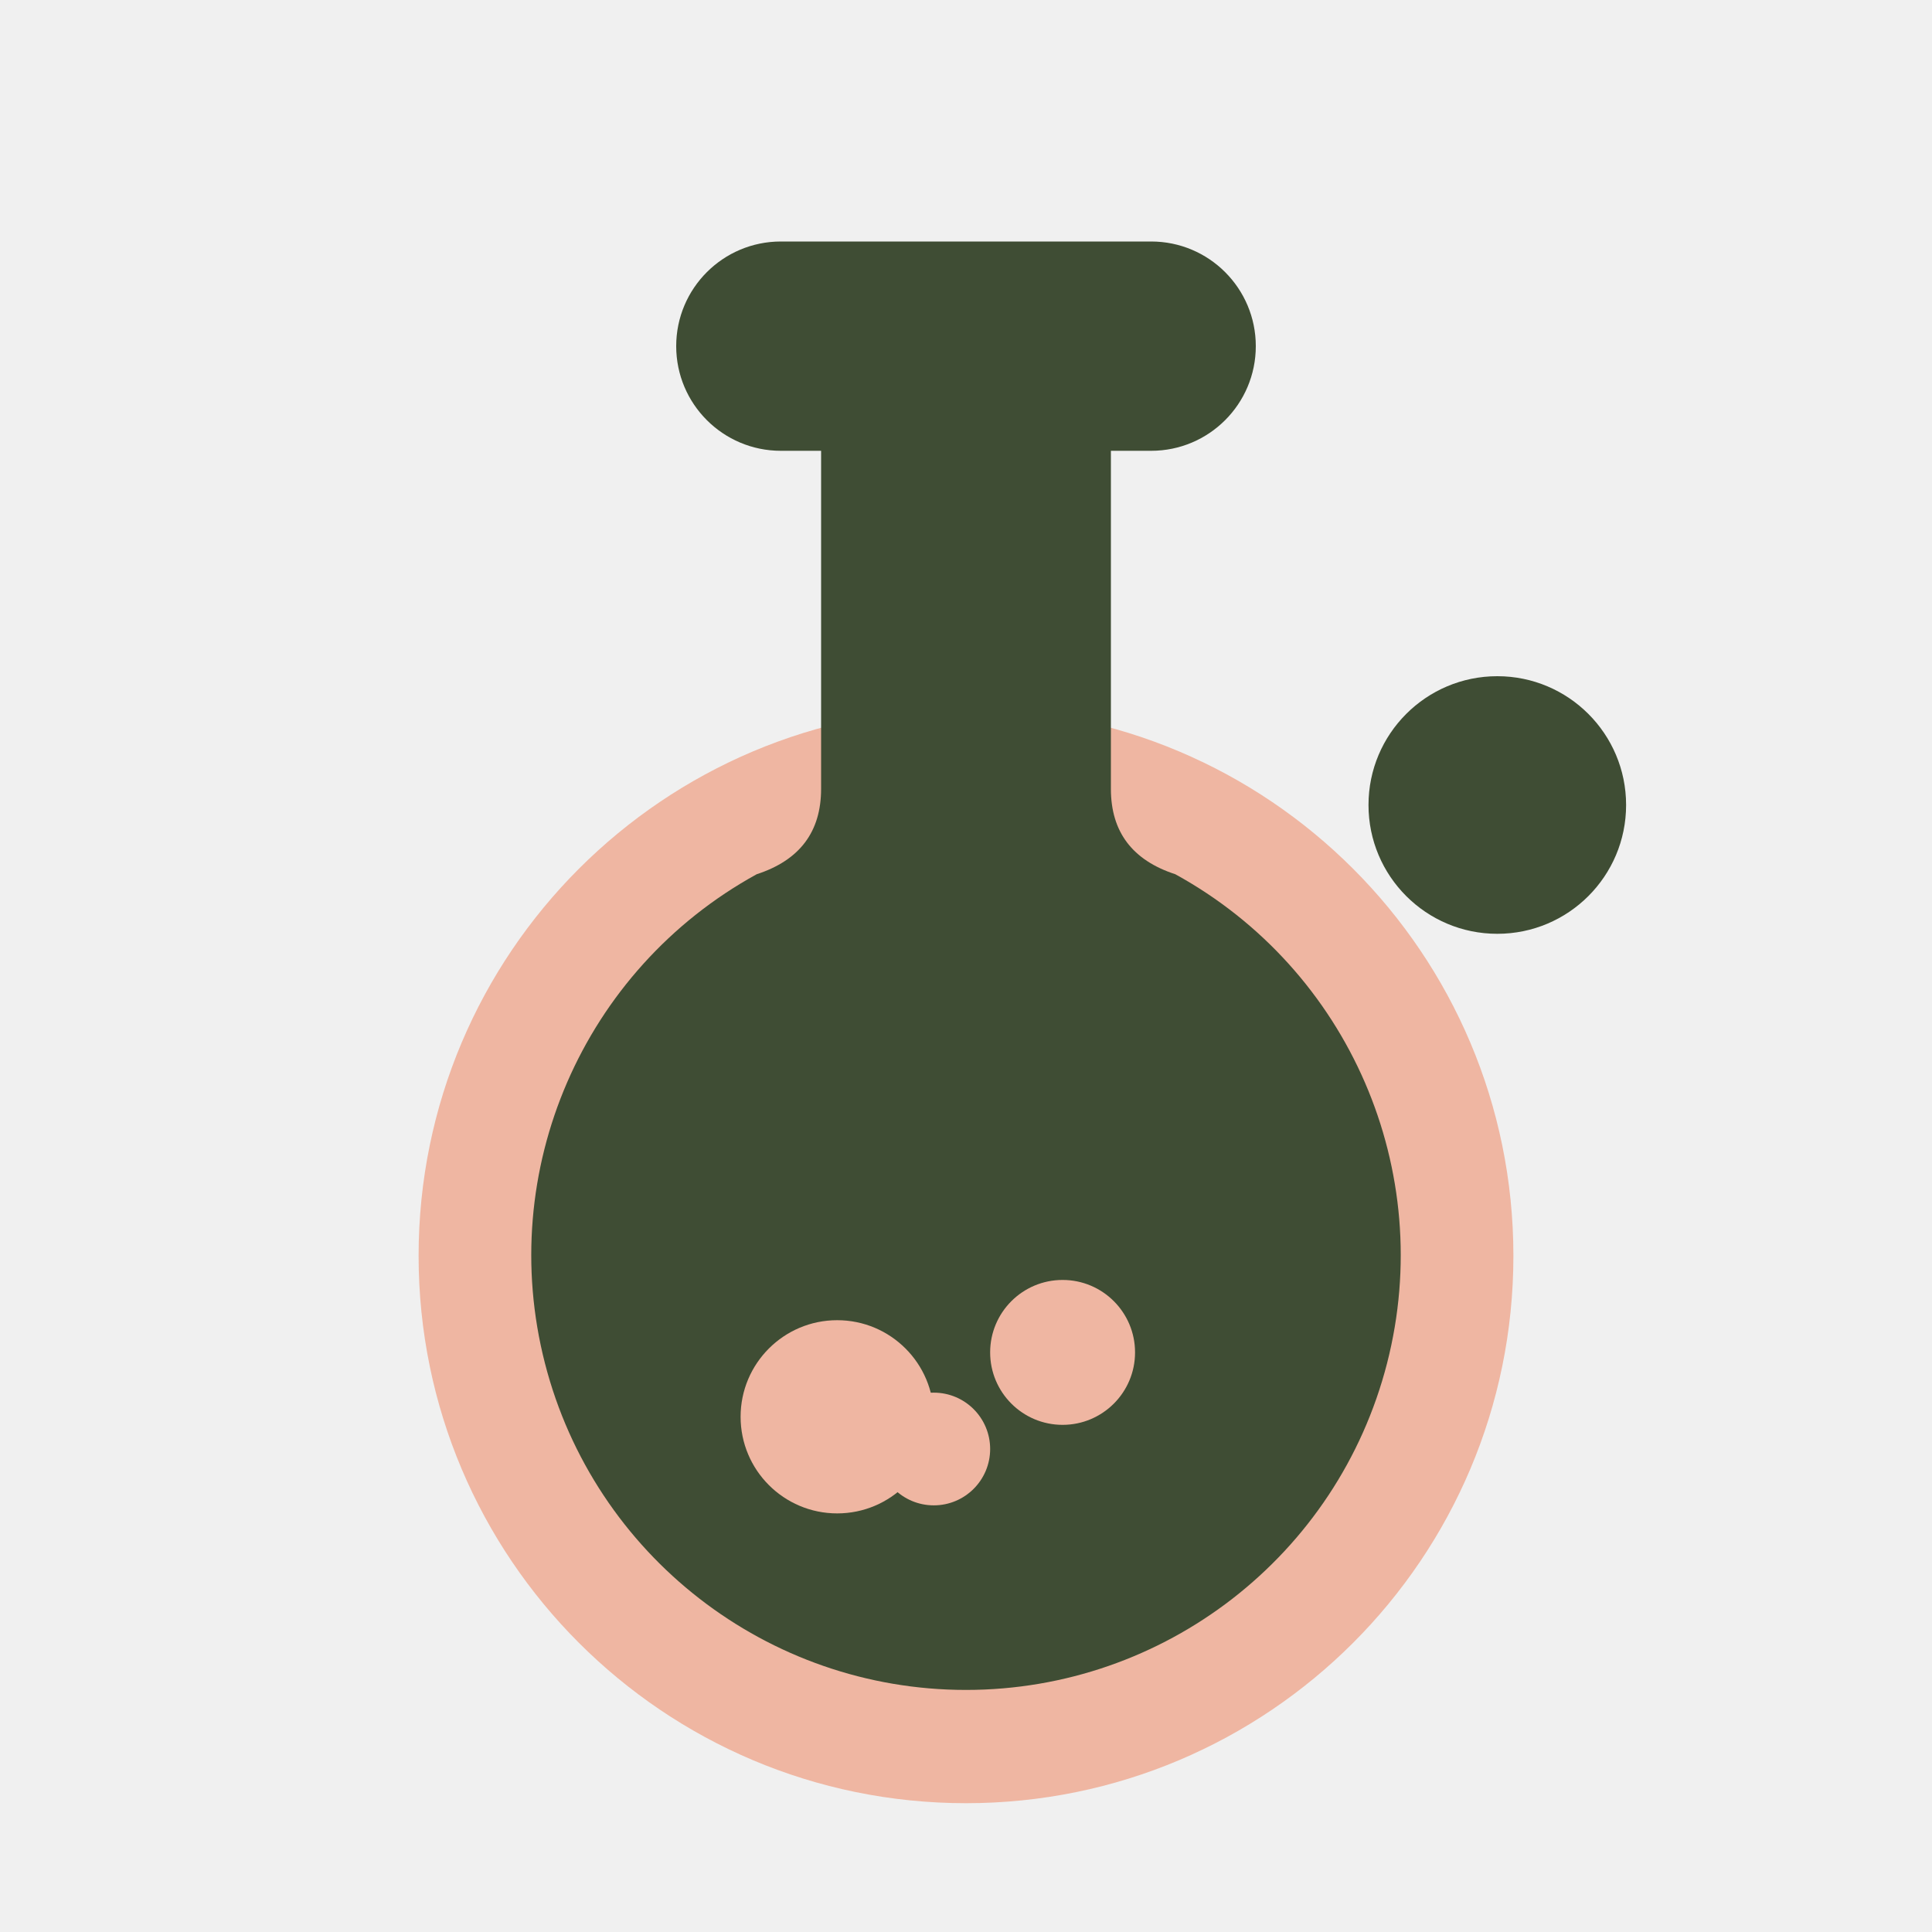
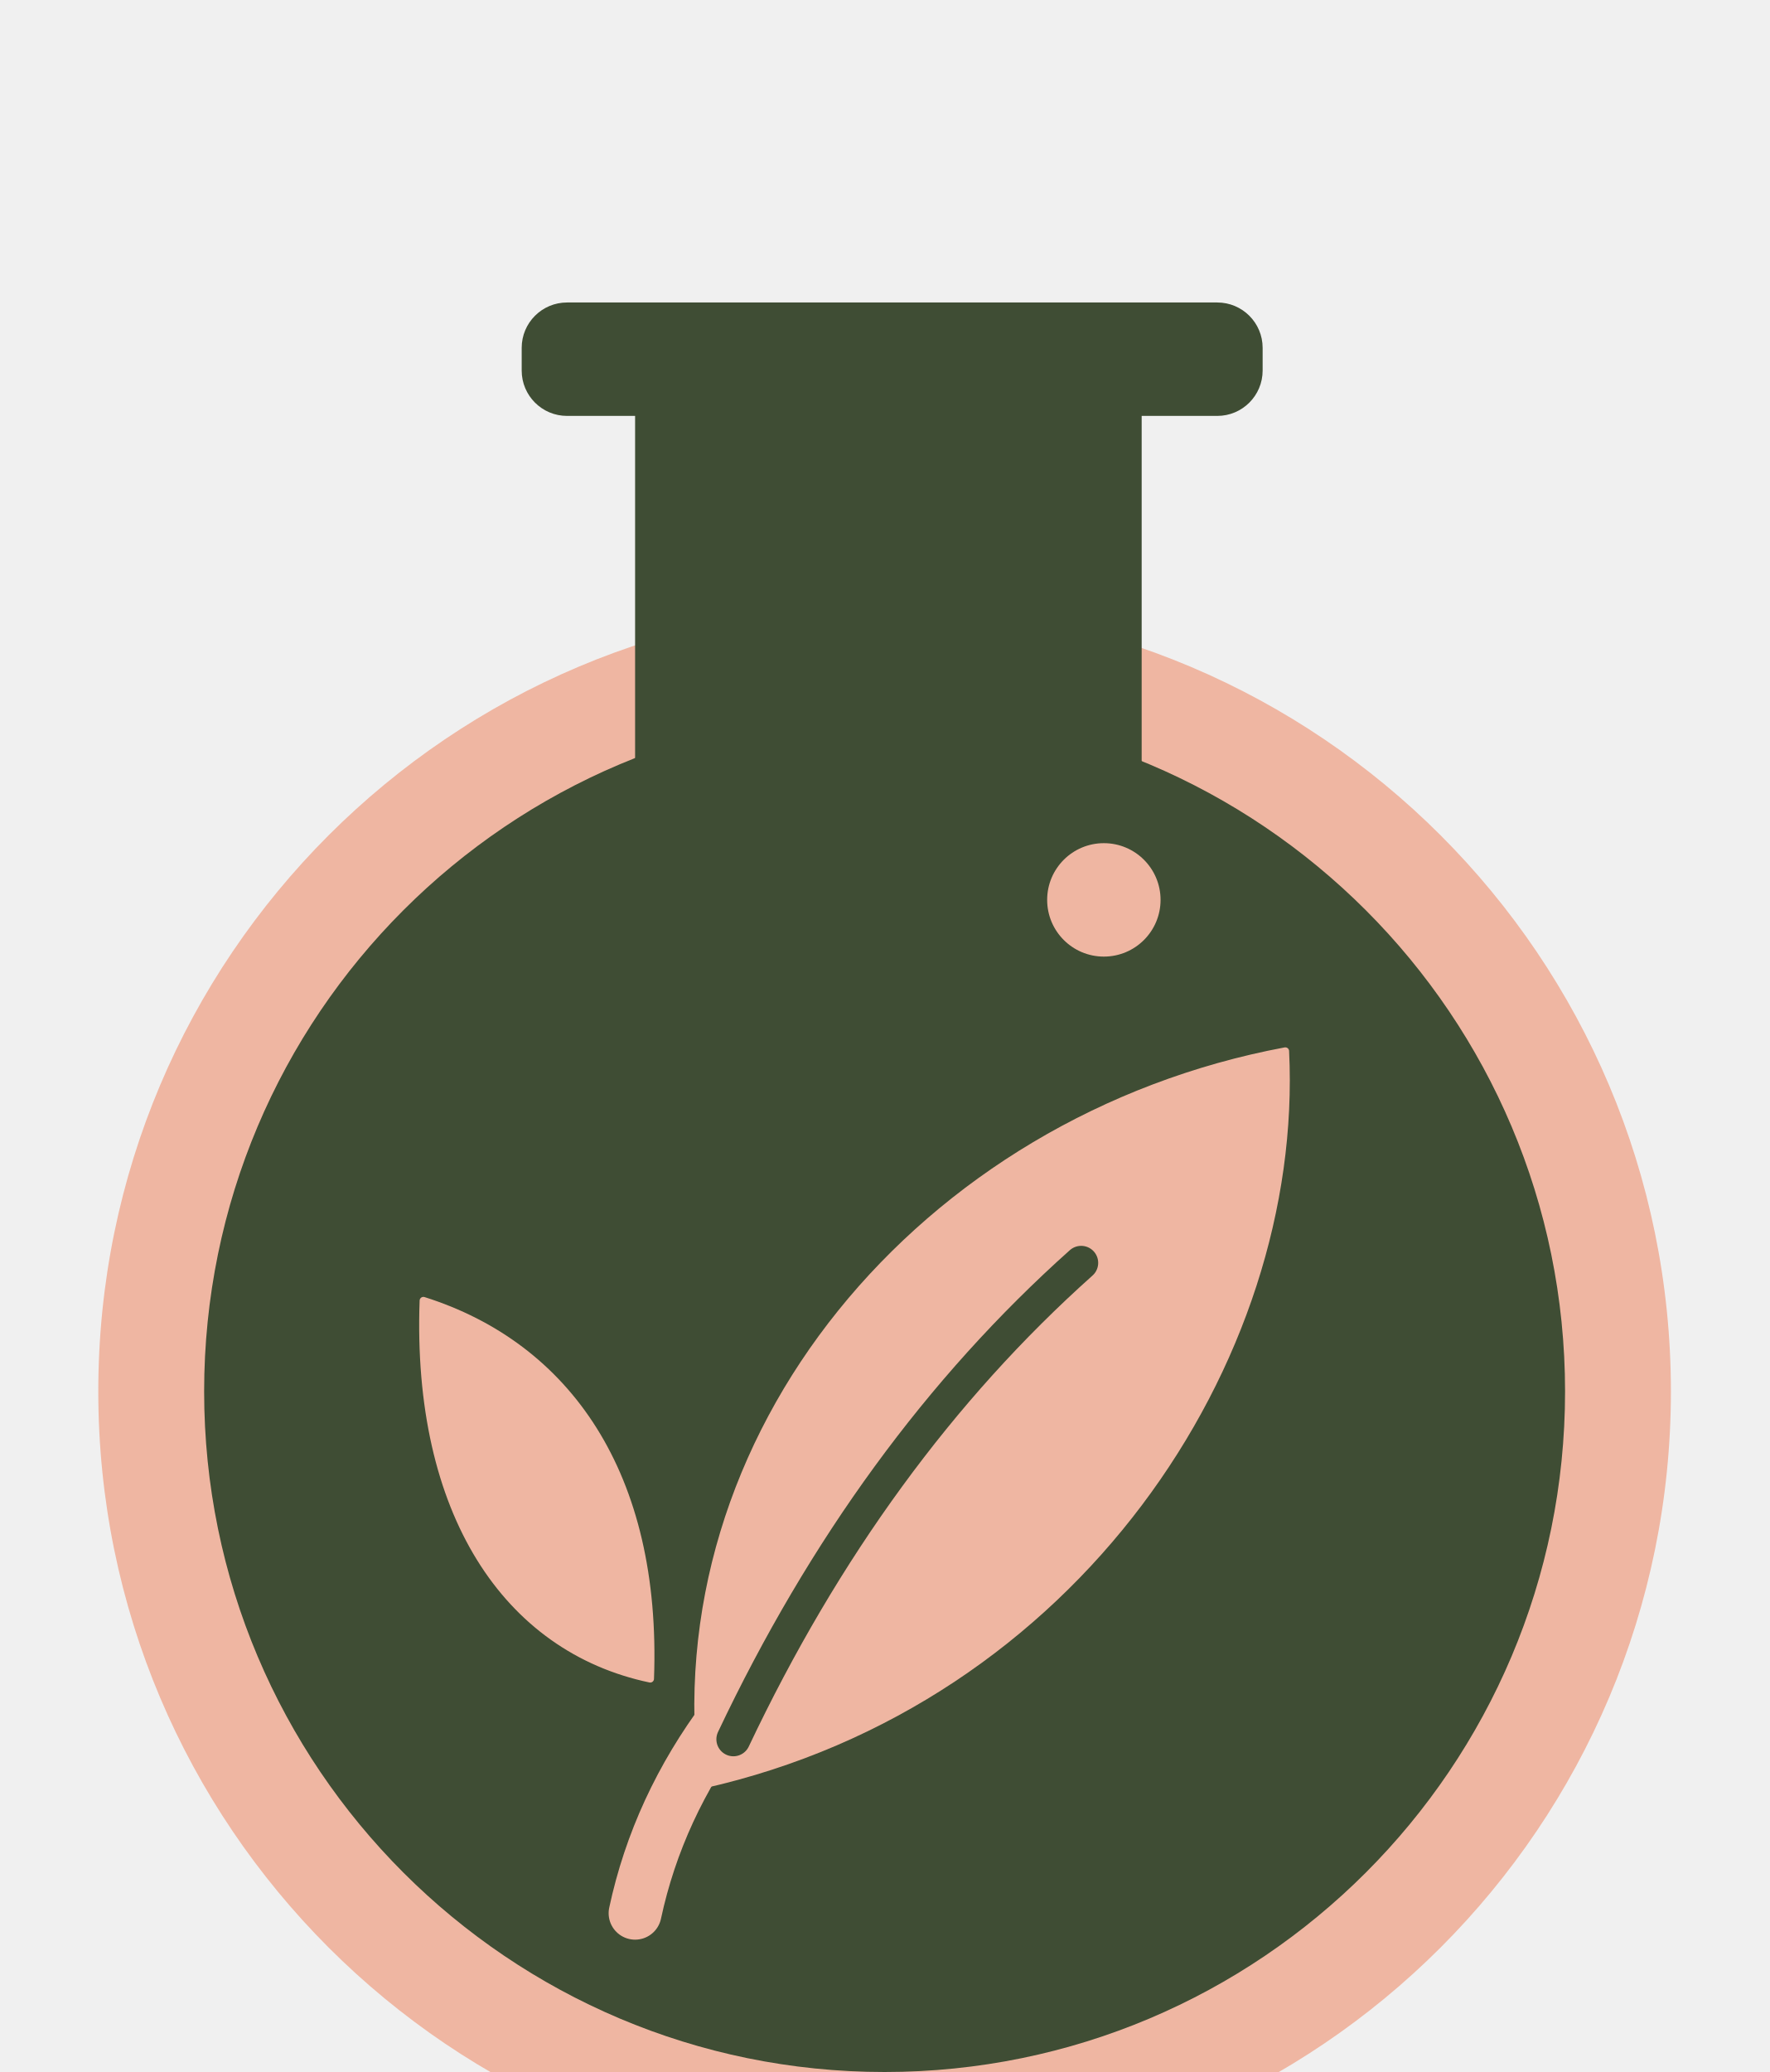
- <svg xmlns="http://www.w3.org/2000/svg" viewBox="0 0 120 120">
+ <svg xmlns="http://www.w3.org/2000/svg" viewBox="-27 -40 234 274">
  <style>
-     .halo { transform-origin: 60px 78px; animation: halo 3s ease-in-out infinite; }
-     .flask { transform-origin: 60px 105px; animation: breathe 3s ease-in-out infinite; }
-     .electron { animation: bob 3s ease-in-out infinite; }
-     .bubble { animation: rise 2.7s ease-in infinite; }
-     .bubble.b2 { animation-delay: 0.9s; }
-     .bubble.b3 { animation-delay: 1.8s; }
-     @keyframes halo { 0%, 100% { transform: scale(0.9); opacity: 0.35; } 50% { transform: scale(1.12); opacity: 0.65; } }
-     @keyframes breathe { 50% { transform: scale(1.025, 0.975); } }
-     @keyframes bob { 50% { transform: translate(-2px, -5px); } }
-     @keyframes rise {
-       0% { transform: translateY(8px); opacity: 0; }
+     .halo { transform-origin: 90px 144px; animation: halo 3.2s ease-in-out infinite; }
+     .sprout { transform-origin: 57px 213px; animation: sway 3.2s ease-in-out infinite; }
+     .bubble { transform-origin: 119px 79px; animation: bob 2.4s ease-in-out infinite; }
+     .steam { animation: steam 2.8s ease-out infinite; opacity: 0; }
+     .steam.s2 { animation-delay: 0.9s; }
+     .steam.s3 { animation-delay: 1.8s; }
+     @keyframes halo { 0%, 100% { transform: scale(0.9); opacity: 0.35; } 50% { transform: scale(1.08); opacity: 0.6; } }
+     @keyframes sway { 0%, 100% { transform: rotate(-3deg); } 50% { transform: rotate(4deg); } }
+     @keyframes bob { 50% { transform: translateY(-5px) scale(1.08); } }
+     @keyframes steam {
+       0% { transform: translateY(0); opacity: 0; }
      20% { opacity: 1; }
-       85% { opacity: 1; }
      100% { transform: translateY(-38px); opacity: 0; }
    }
    @media (prefers-reduced-motion: reduce) {
-       .halo, .flask, .electron, .bubble { animation: none; }
+       .halo, .sprout, .bubble, .steam { animation: none; }
    }
  </style>
  <defs>
-     <mask id="bubbles">
-       <rect width="120" height="120" fill="#fff" />
-       <circle class="bubble" cx="52" cy="88" r="6" fill="#000" />
-       <circle class="bubble b2" cx="66" cy="84" r="4.5" fill="#000" />
-       <circle class="bubble b3" cx="58" cy="90" r="3.5" fill="#000" />
+     <mask id="cutouts">
+       <rect x="-27" y="-40" width="234" height="274" fill="#fff" />
+       <g class="sprout">
+         <g fill="#000" stroke="#000" stroke-linecap="round" stroke-linejoin="round">
+           <path stroke-width="1" d="M66 196C60 150 95 108 143 99C145 140 115 185 66 196Z" />
+           <path stroke-width="1" d="M59 182C40 178 28 160 29 132C48 138 60 155 59 182Z" />
+           <path fill="none" stroke-width="7" d="M57 213Q60 199 69 187" />
+         </g>
+         <path d="M70 190Q88 152 116 127" fill="none" stroke="#fff" stroke-width="4.5" stroke-linecap="round" />
+       </g>
+       <circle class="bubble" cx="119" cy="79" r="7.5" fill="#000" />
    </mask>
  </defs>
-   <circle class="halo" cx="60" cy="78" r="34" fill="#EFB6A2" />
-   <g class="flask">
-     <path fill="#3F4D34" mask="url(#bubbles)" d="M48.5 15H71.5A6.5 6.5 0 0 1 71.5 28H69V49Q69 53 73 54.3A27 27 0 1 1 47 54.3Q51 53 51 49V28H48.5A6.5 6.5 0 0 1 48.5 15Z" />
+   <circle class="halo" cx="90" cy="144" r="104" fill="#EFB6A2" />
+   <g fill="#3F4D34" mask="url(#cutouts)">
+     <rect x="42" y="0" width="98" height="15" rx="6" />
+     <rect x="57" y="10" width="67" height="70" />
+     <circle cx="90" cy="144" r="90" />
  </g>
-   <circle class="electron" cx="93" cy="50" r="8" fill="#3F4D34" />
+   <g fill="#3F4D34">
+     <circle class="steam" cx="84" cy="-6" r="5" />
+     <circle class="steam s2" cx="98" cy="-4" r="3.5" />
+     <circle class="steam s3" cx="90" cy="-8" r="2.8" />
+   </g>
</svg>
